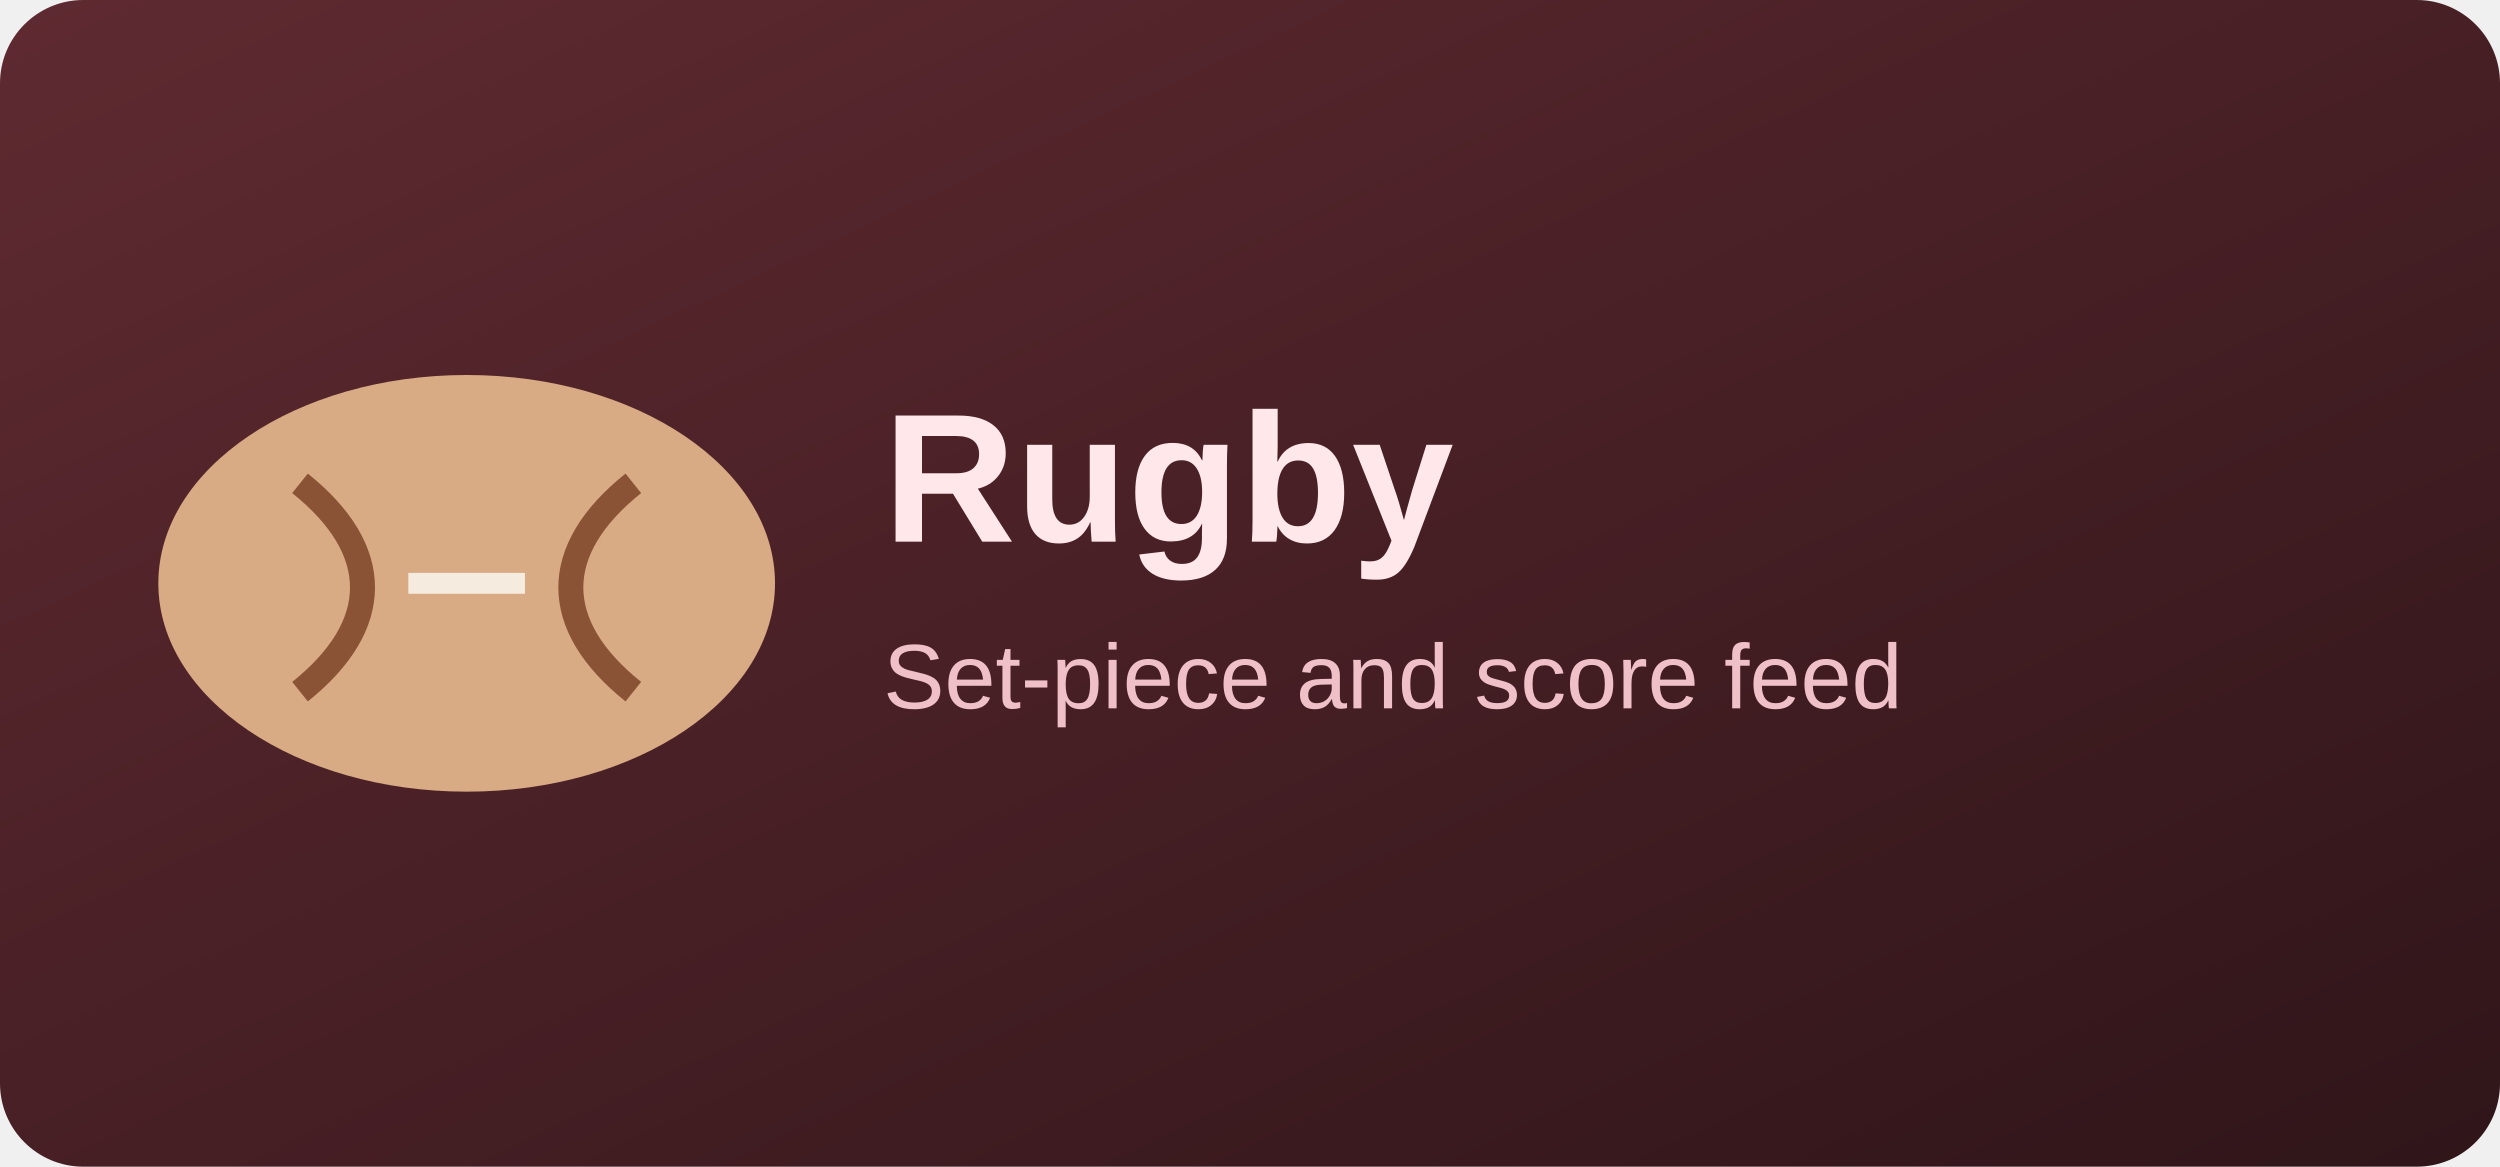
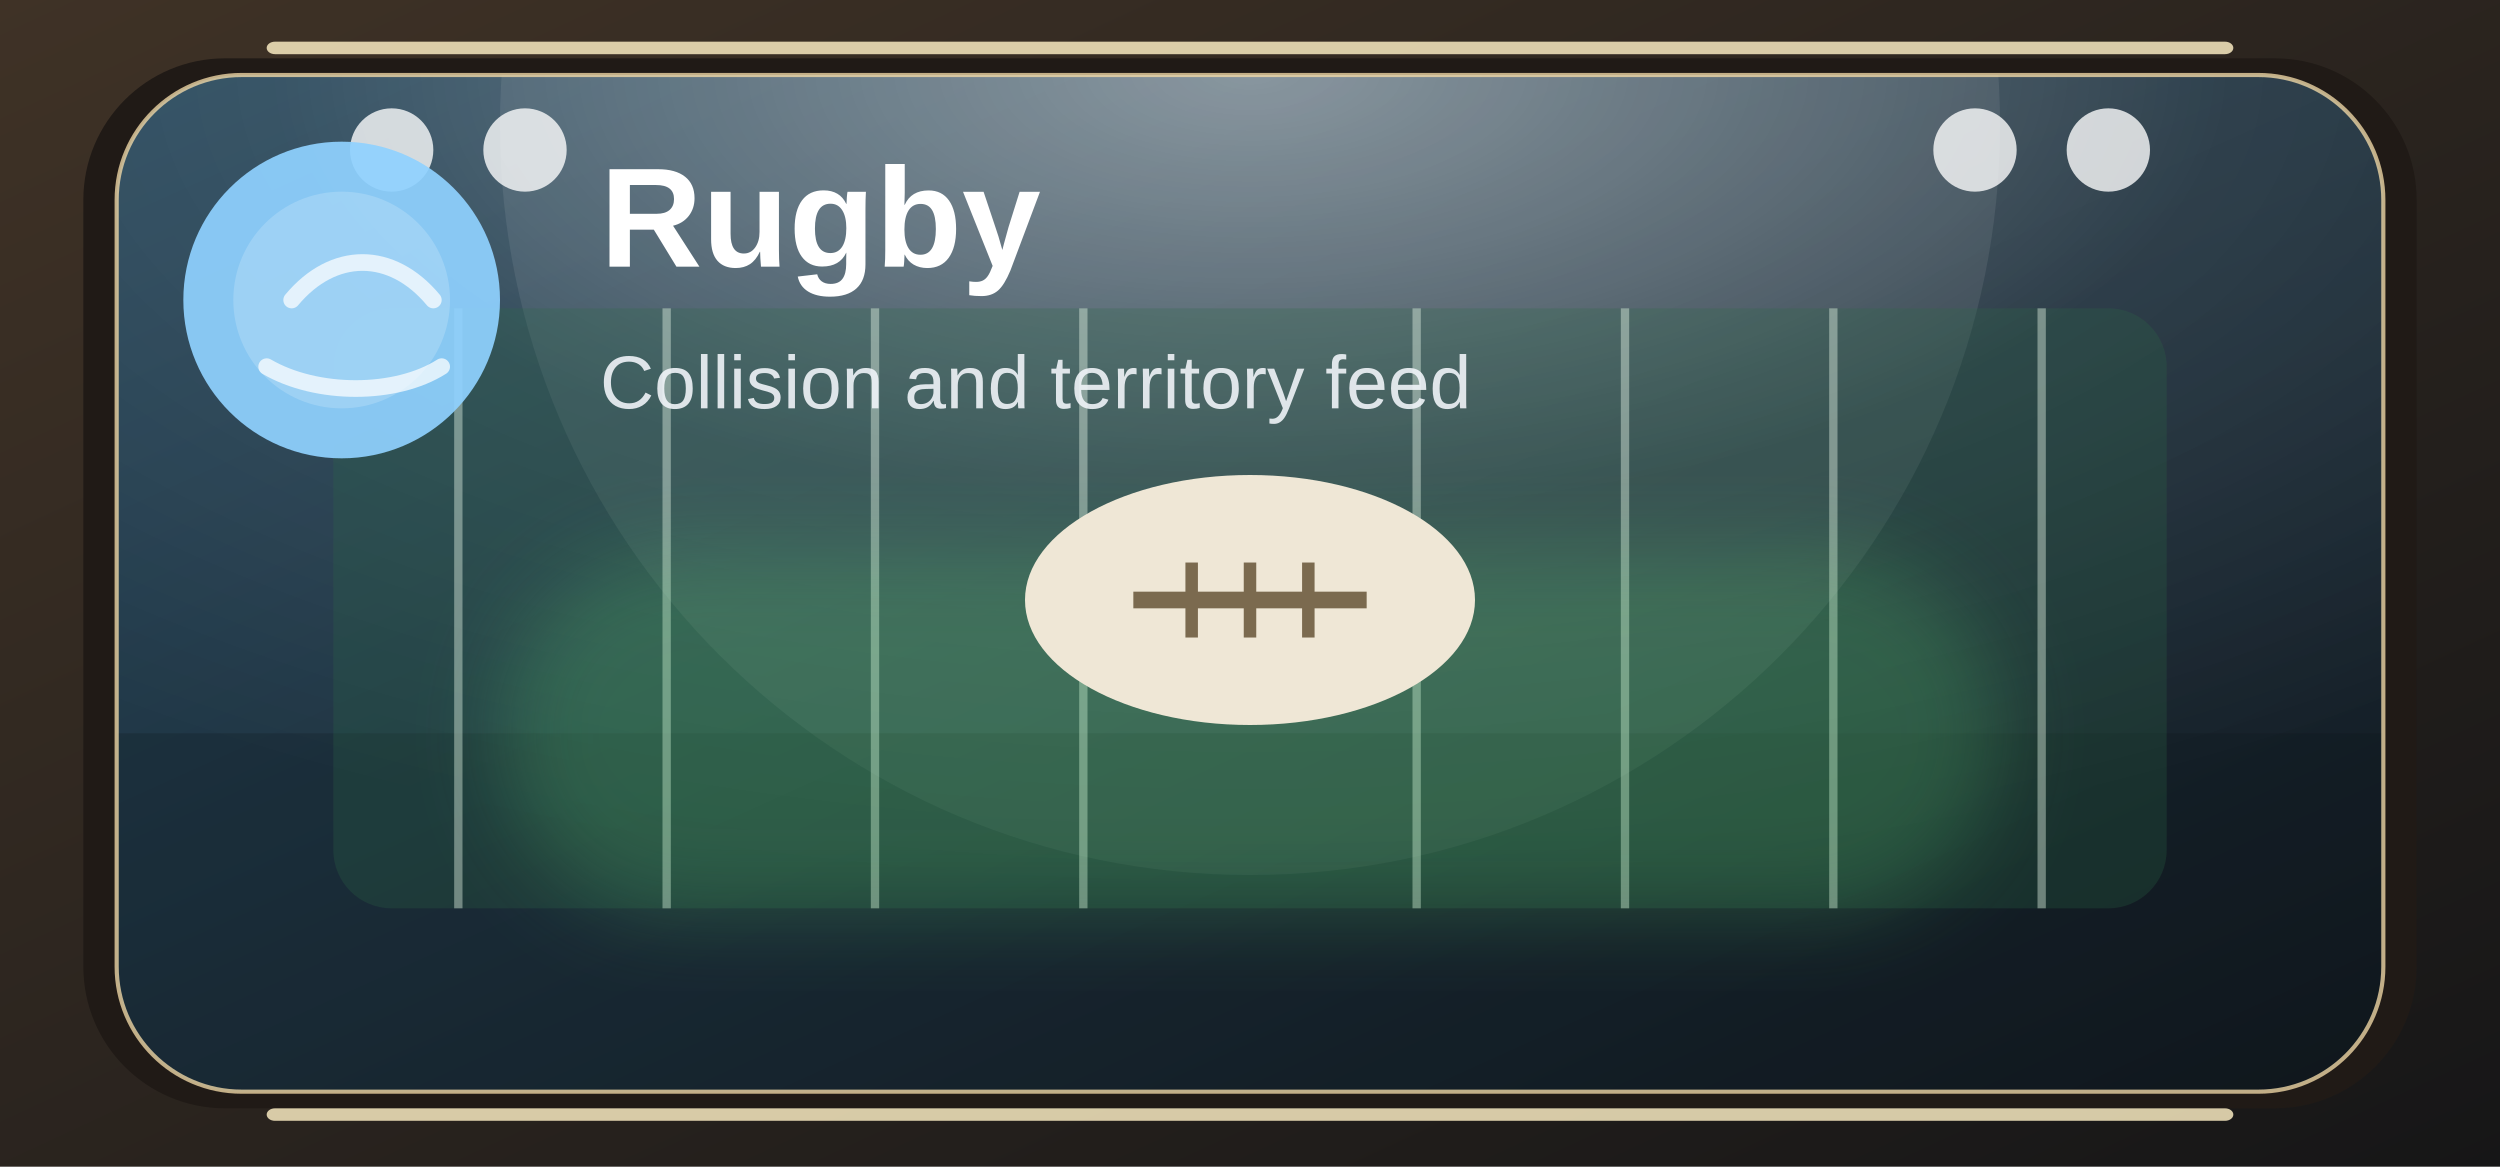
- <svg xmlns="http://www.w3.org/2000/svg" viewBox="0 0 600 280">
+ <svg xmlns="http://www.w3.org/2000/svg" viewBox="0 0 600 280" fill="none">
  <defs>
-     <linearGradient id="g" x1="0" y1="0" x2="1" y2="1">
-       <stop offset="0%" stop-color="#5f2a31" />
-       <stop offset="100%" stop-color="#2f1519" />
+     <linearGradient id="rugby-bg" x1="0" y1="0" x2="1" y2="1">
+       <stop offset="0%" stop-color="#28485c" />
+       <stop offset="100%" stop-color="#11171d" />
    </linearGradient>
+     <radialGradient id="rugby-light" cx="50%" cy="0%" r="80%">
+       <stop offset="0%" stop-color="#ffffff" stop-opacity="0.42" />
+       <stop offset="54%" stop-color="#ffffff" stop-opacity="0.08" />
+       <stop offset="100%" stop-color="#ffffff" stop-opacity="0" />
+     </radialGradient>
+     <linearGradient id="rugby-frame" x1="0" y1="0" x2="1" y2="1">
+       <stop offset="0%" stop-color="#3f3226" />
+       <stop offset="100%" stop-color="#161617" />
+     </linearGradient>
+     <clipPath id="rugby-clip">
+       <rect x="28" y="18" width="544" height="244" rx="30" />
+     </clipPath>
+     <filter id="rugby-glow" x="-20%" y="-20%" width="140%" height="140%">
+       <feGaussianBlur stdDeviation="10" />
+     </filter>
  </defs>
-   <rect width="600" height="280" rx="20" fill="url(#g)" />
-   <ellipse cx="112" cy="140" rx="74" ry="50" fill="#d9ab84" />
-   <path d="M72 116c20 16 20 34 0 50" fill="none" stroke="#8a5336" stroke-width="6" />
-   <path d="M152 116c-20 16-20 34 0 50" fill="none" stroke="#8a5336" stroke-width="6" />
-   <line x1="98" y1="140" x2="126" y2="140" stroke="#f6ebdf" stroke-width="5" />
-   <text x="212" y="130" fill="#ffe7ea" font-size="44" font-family="Arial, sans-serif" font-weight="700">Rugby</text>
-   <text x="212" y="170" fill="#efc0c7" font-size="22" font-family="Arial, sans-serif">Set-piece and score feed</text>
+   <rect width="600" height="280" fill="url(#rugby-frame)" />
+   <rect x="20" y="14" width="560" height="252" rx="34" fill="#201a16" />
+   <g clip-path="url(#rugby-clip)">
+     <rect x="28" y="18" width="544" height="244" rx="30" fill="url(#rugby-bg)" />
+     <rect x="28" y="18" width="544" height="244" rx="30" fill="url(#rugby-light)" />
+     <circle cx="300" cy="30" r="180" fill="#ffffff" opacity="0.08" />
+     <rect x="28" y="176" width="544" height="86" fill="#0b1017" opacity="0.22" />
+     <rect x="80" y="74" width="440" height="144" rx="14" fill="#2b6a44" opacity="0.26" />
+     <path d="M110 74v144M160 74v144M210 74v144M260 74v144M340 74v144M390 74v144M440 74v144M490 74v144" stroke="#f1fff1" stroke-opacity="0.4" stroke-width="2" />
+     <g opacity="0.78">
+       <circle cx="94" cy="36" r="10" fill="#ffffff" />
+       <circle cx="126" cy="36" r="10" fill="#ffffff" />
+       <circle cx="474" cy="36" r="10" fill="#ffffff" />
+       <circle cx="506" cy="36" r="10" fill="#ffffff" />
+     </g>
+     <rect x="44" y="34" width="76" height="76" rx="38" fill="#8fd1ff" opacity="0.92" />
+     <circle cx="82" cy="72" r="26" fill="#ffffff" opacity="0.18" />
+     <path d="M70 72c10-12 24-12 34 0" stroke="#ffffff" stroke-width="4" stroke-linecap="round" opacity="0.72" />
+     <path d="M64 88c12 7 31 7 42 0" stroke="#ffffff" stroke-width="4" stroke-linecap="round" opacity="0.72" />
+     <text x="144" y="64" fill="#ffffff" font-family="Manrope, Arial, sans-serif" font-size="34" font-weight="800">Rugby</text>
+     <text x="144" y="98" fill="#f3f6fb" font-family="Manrope, Arial, sans-serif" font-size="18" opacity="0.88">Collision and territory feed</text>
+     <g opacity="0.22" filter="url(#rugby-glow)">
+       <rect x="120" y="132" width="360" height="88" rx="44" fill="#64d97a" />
+     </g>
+     <ellipse cx="300" cy="144" rx="54" ry="30" fill="#efe7d6" />
+     <path d="M272 144h56" stroke="#7b6a4f" stroke-width="4" />
+     <path d="M286 135v18M300 135v18M314 135v18" stroke="#7b6a4f" stroke-width="3" />
+   </g>
+   <rect x="28" y="18" width="544" height="244" rx="30" stroke="#f1d9a7" stroke-opacity="0.78" />
+   <rect x="64" y="10" width="472" height="3" rx="2" fill="#fff0c6" opacity="0.82" />
+   <rect x="64" y="266" width="472" height="3" rx="2" fill="#fff0c6" opacity="0.82" />
</svg>
